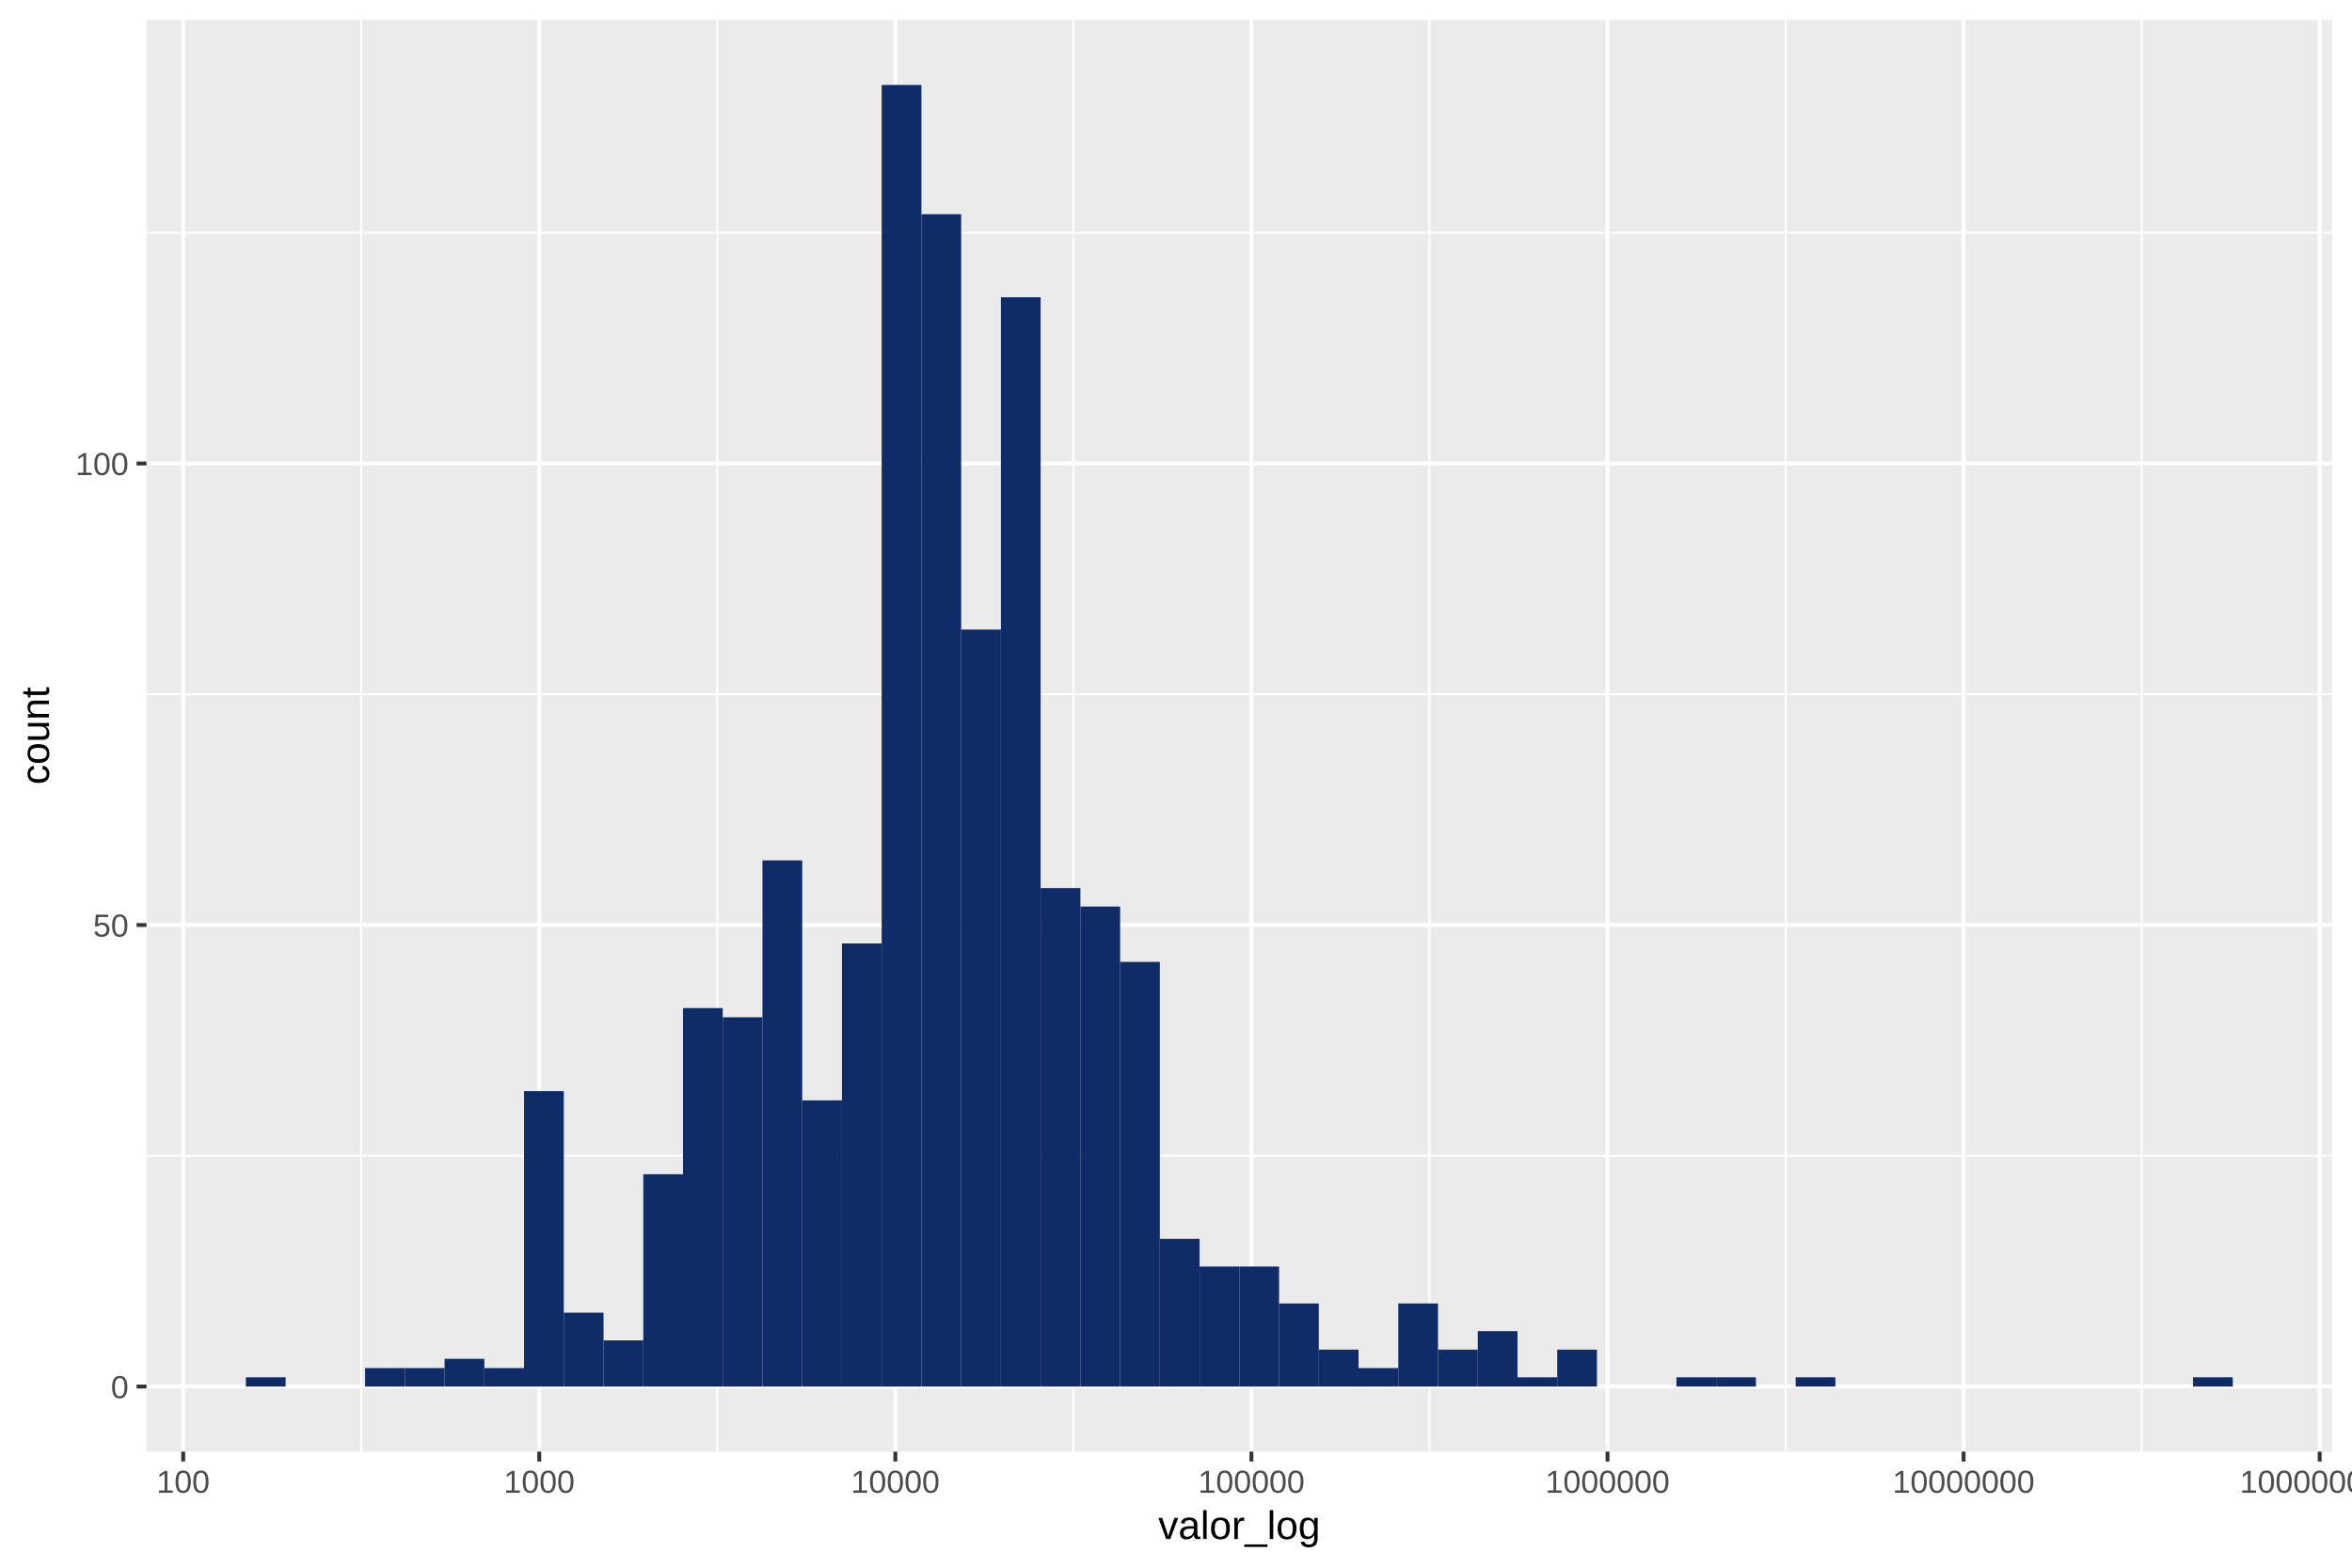
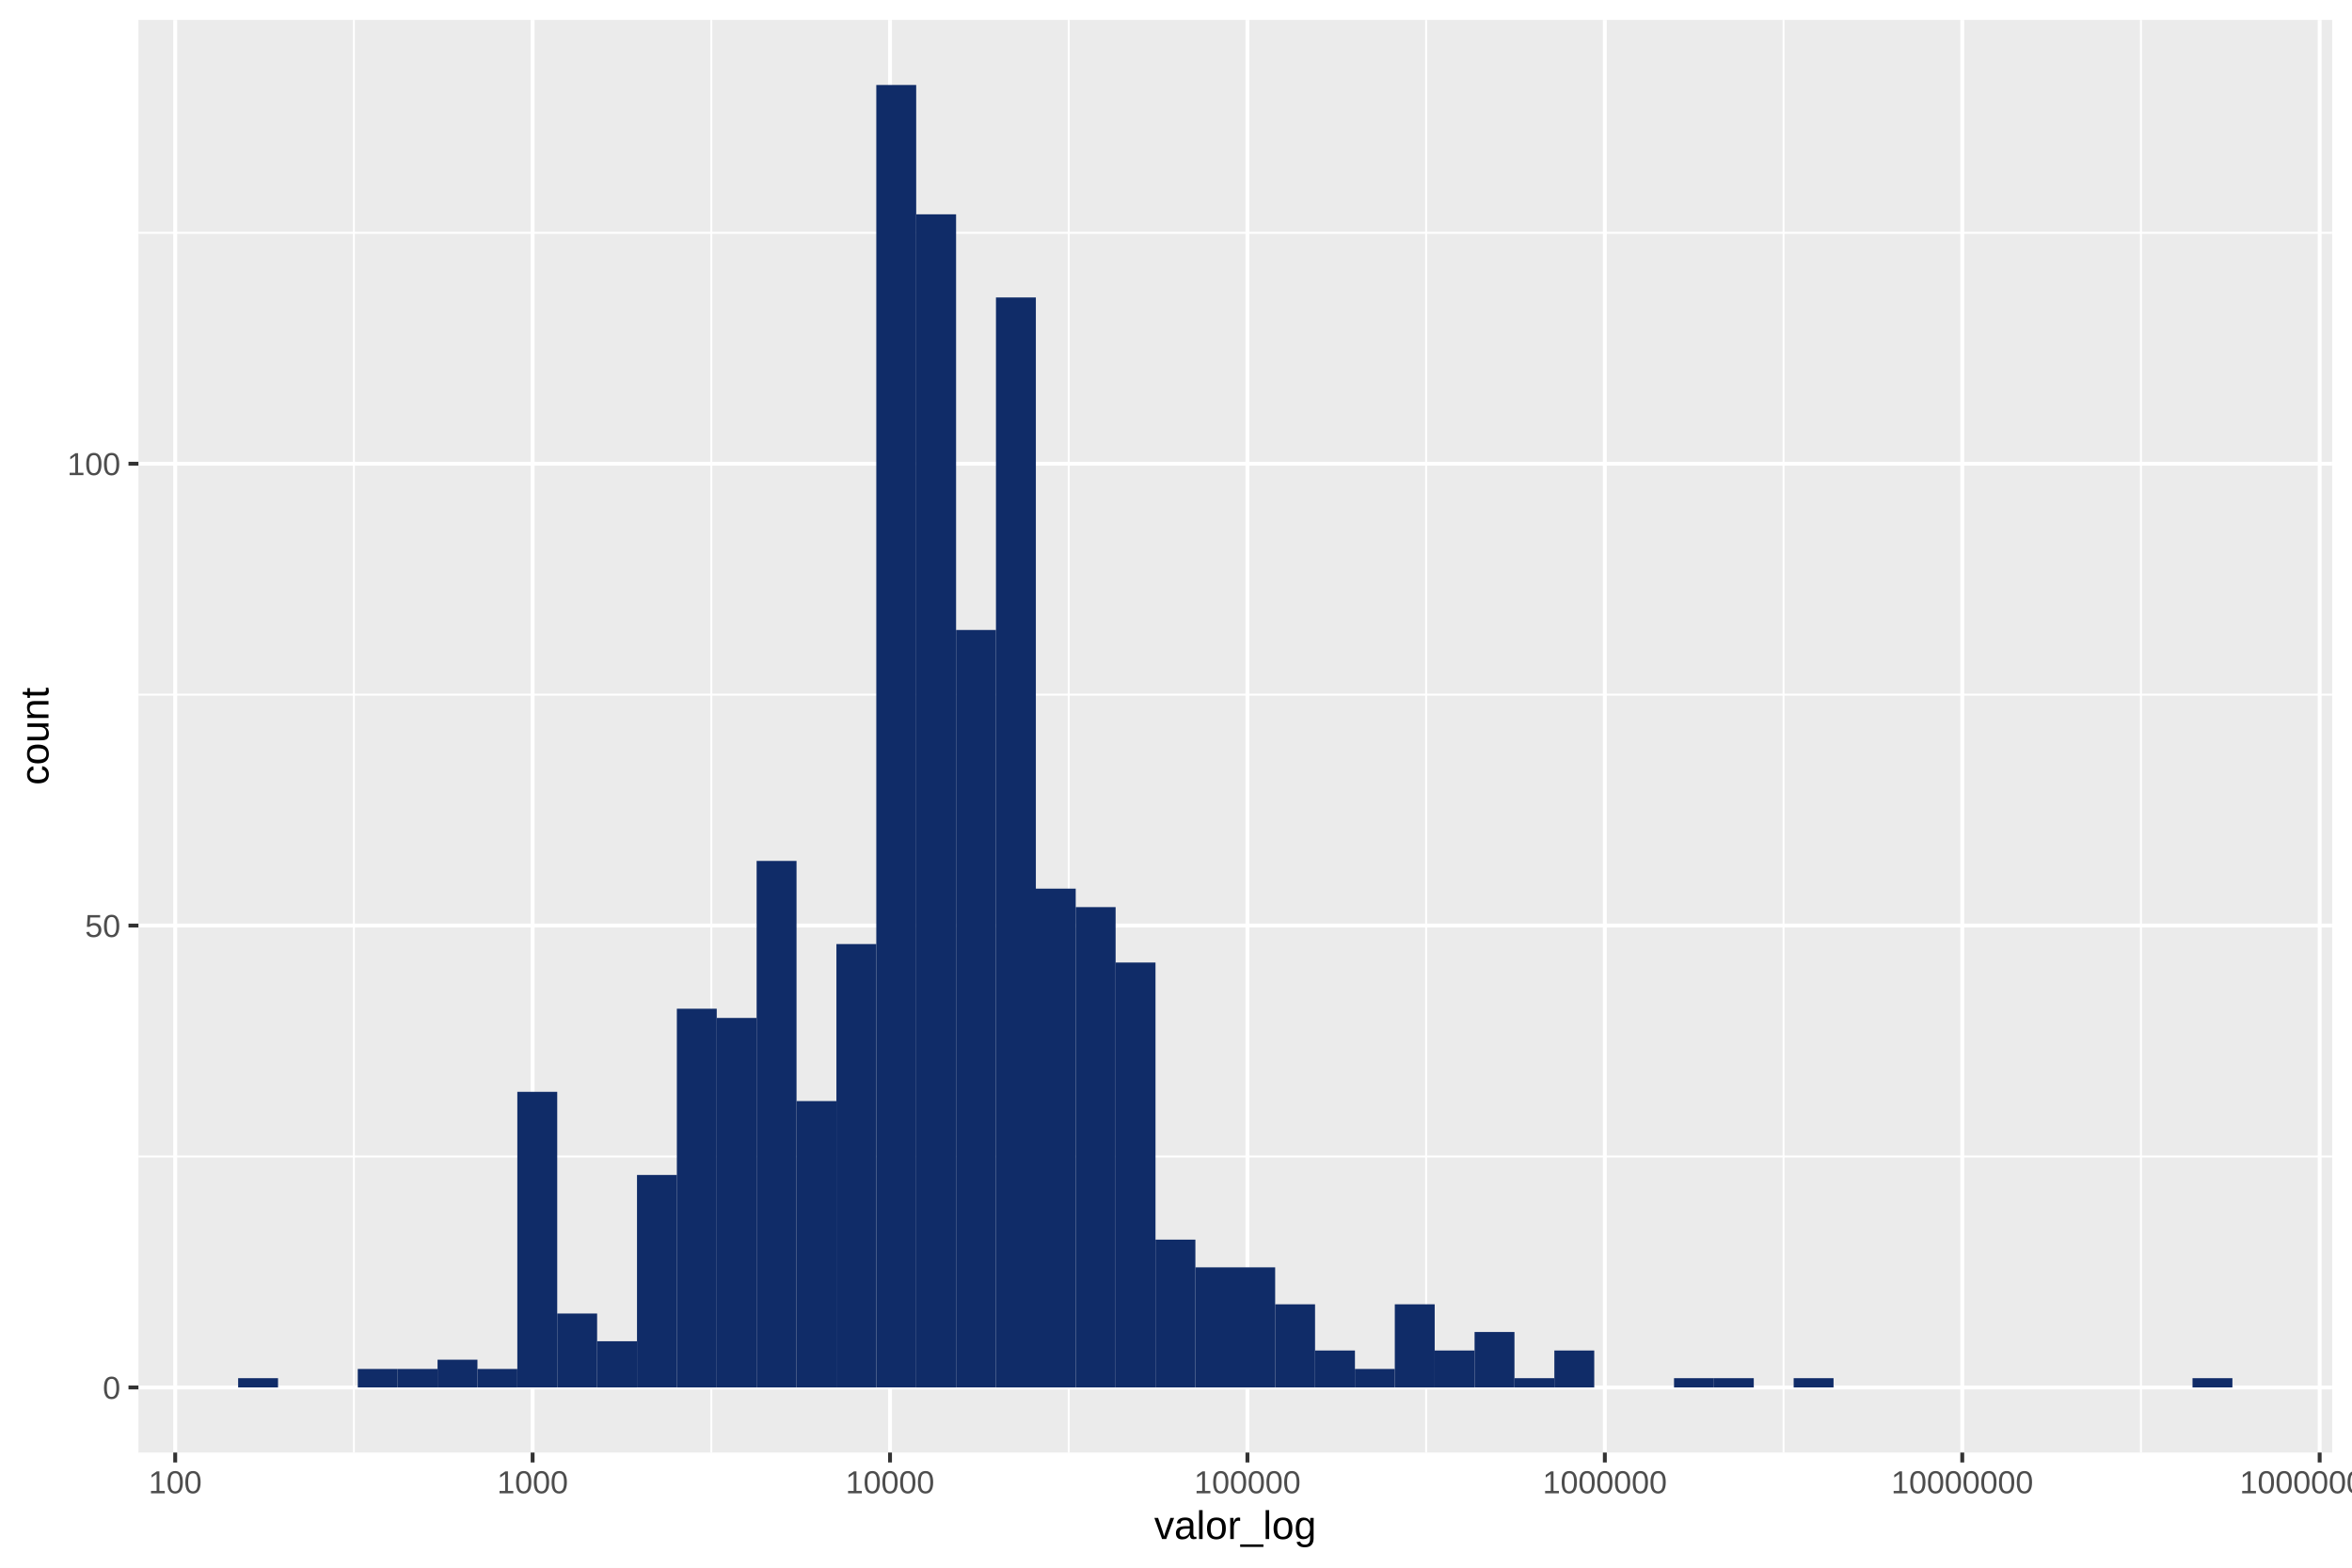
<svg xmlns="http://www.w3.org/2000/svg" class="svglite" width="648.00pt" height="432.00pt" viewBox="0 0 648.00 432.00">
  <defs>
    <style type="text/css">
    .svglite line, .svglite polyline, .svglite polygon, .svglite path, .svglite rect, .svglite circle {
      fill: none;
      stroke: #000000;
      stroke-linecap: round;
      stroke-linejoin: round;
      stroke-miterlimit: 10.00;
    }
    .svglite text {
      white-space: pre;
    }
  </style>
  </defs>
  <rect width="100%" height="100%" style="stroke: none; fill: #FFFFFF;" />
  <defs>
    <clipPath id="cpMC4wMHw2NDguMDB8MC4wMHw0MzIuMDA=">
      <rect x="0.00" y="0.00" width="648.00" height="432.00" />
    </clipPath>
  </defs>
  <g clip-path="url(#cpMC4wMHw2NDguMDB8MC4wMHw0MzIuMDA=)">
    <rect x="0.00" y="0.00" width="648.00" height="432.00" style="stroke-width: 1.07; stroke: #FFFFFF; fill: #FFFFFF;" />
  </g>
  <defs>
-     <clipPath id="cpNDAuMzd8NjQyLjUyfDUuNDh8NDAwLjAx">
-       <rect x="40.37" y="5.48" width="602.15" height="394.53" />
+     <clipPath id="cpMzguMTR8NjQyLjUyfDUuNDh8NDAwLjI3">
+       <rect x="38.14" y="5.48" width="604.39" height="394.79" />
    </clipPath>
  </defs>
-   <g clip-path="url(#cpNDAuMzd8NjQyLjUyfDUuNDh8NDAwLjAx)">
-     <rect x="40.37" y="5.48" width="602.15" height="394.53" style="stroke-width: 1.07; stroke: none; fill: #EBEBEB;" />
-     <polyline points="40.37,318.49 642.52,318.49 " style="stroke-width: 0.53; stroke: #FFFFFF; stroke-linecap: butt;" />
-     <polyline points="40.37,191.30 642.52,191.30 " style="stroke-width: 0.53; stroke: #FFFFFF; stroke-linecap: butt;" />
-     <polyline points="40.37,64.11 642.52,64.11 " style="stroke-width: 0.53; stroke: #FFFFFF; stroke-linecap: butt;" />
-     <polyline points="99.52,400.01 99.52,5.48 " style="stroke-width: 0.53; stroke: #FFFFFF; stroke-linecap: butt;" />
-     <polyline points="197.63,400.01 197.63,5.48 " style="stroke-width: 0.53; stroke: #FFFFFF; stroke-linecap: butt;" />
-     <polyline points="295.73,400.01 295.73,5.48 " style="stroke-width: 0.53; stroke: #FFFFFF; stroke-linecap: butt;" />
-     <polyline points="393.84,400.01 393.84,5.48 " style="stroke-width: 0.53; stroke: #FFFFFF; stroke-linecap: butt;" />
-     <polyline points="491.94,400.01 491.94,5.48 " style="stroke-width: 0.53; stroke: #FFFFFF; stroke-linecap: butt;" />
-     <polyline points="590.05,400.01 590.05,5.48 " style="stroke-width: 0.53; stroke: #FFFFFF; stroke-linecap: butt;" />
-     <polyline points="40.37,382.08 642.52,382.08 " style="stroke-width: 1.07; stroke: #FFFFFF; stroke-linecap: butt;" />
-     <polyline points="40.37,254.89 642.52,254.89 " style="stroke-width: 1.07; stroke: #FFFFFF; stroke-linecap: butt;" />
-     <polyline points="40.37,127.71 642.52,127.71 " style="stroke-width: 1.07; stroke: #FFFFFF; stroke-linecap: butt;" />
-     <polyline points="50.47,400.01 50.47,5.48 " style="stroke-width: 1.07; stroke: #FFFFFF; stroke-linecap: butt;" />
-     <polyline points="148.57,400.01 148.57,5.48 " style="stroke-width: 1.07; stroke: #FFFFFF; stroke-linecap: butt;" />
-     <polyline points="246.68,400.01 246.68,5.48 " style="stroke-width: 1.07; stroke: #FFFFFF; stroke-linecap: butt;" />
-     <polyline points="344.78,400.01 344.78,5.48 " style="stroke-width: 1.07; stroke: #FFFFFF; stroke-linecap: butt;" />
-     <polyline points="442.89,400.01 442.89,5.48 " style="stroke-width: 1.07; stroke: #FFFFFF; stroke-linecap: butt;" />
-     <polyline points="540.99,400.01 540.99,5.48 " style="stroke-width: 1.07; stroke: #FFFFFF; stroke-linecap: butt;" />
-     <polyline points="639.10,400.01 639.10,5.48 " style="stroke-width: 1.07; stroke: #FFFFFF; stroke-linecap: butt;" />
-     <rect x="67.74" y="379.54" width="10.95" height="2.54" style="stroke-width: 1.07; stroke: none; stroke-linecap: square; stroke-linejoin: miter; fill: #102C68;" />
-     <rect x="78.69" y="382.08" width="10.95" height="0.00" style="stroke-width: 1.07; stroke: none; stroke-linecap: square; stroke-linejoin: miter; fill: #102C68;" />
-     <rect x="89.64" y="382.08" width="10.95" height="0.00" style="stroke-width: 1.07; stroke: none; stroke-linecap: square; stroke-linejoin: miter; fill: #102C68;" />
-     <rect x="100.59" y="376.99" width="10.95" height="5.09" style="stroke-width: 1.07; stroke: none; stroke-linecap: square; stroke-linejoin: miter; fill: #102C68;" />
-     <rect x="111.54" y="376.99" width="10.95" height="5.09" style="stroke-width: 1.07; stroke: none; stroke-linecap: square; stroke-linejoin: miter; fill: #102C68;" />
-     <rect x="122.49" y="374.45" width="10.95" height="7.63" style="stroke-width: 1.07; stroke: none; stroke-linecap: square; stroke-linejoin: miter; fill: #102C68;" />
-     <rect x="133.43" y="376.99" width="10.95" height="5.09" style="stroke-width: 1.07; stroke: none; stroke-linecap: square; stroke-linejoin: miter; fill: #102C68;" />
-     <rect x="144.38" y="300.68" width="10.95" height="81.40" style="stroke-width: 1.07; stroke: none; stroke-linecap: square; stroke-linejoin: miter; fill: #102C68;" />
-     <rect x="155.33" y="361.73" width="10.95" height="20.35" style="stroke-width: 1.07; stroke: none; stroke-linecap: square; stroke-linejoin: miter; fill: #102C68;" />
-     <rect x="166.28" y="369.36" width="10.95" height="12.72" style="stroke-width: 1.07; stroke: none; stroke-linecap: square; stroke-linejoin: miter; fill: #102C68;" />
-     <rect x="177.23" y="323.57" width="10.95" height="58.51" style="stroke-width: 1.07; stroke: none; stroke-linecap: square; stroke-linejoin: miter; fill: #102C68;" />
-     <rect x="188.17" y="277.79" width="10.95" height="104.29" style="stroke-width: 1.07; stroke: none; stroke-linecap: square; stroke-linejoin: miter; fill: #102C68;" />
-     <rect x="199.12" y="280.33" width="10.95" height="101.75" style="stroke-width: 1.07; stroke: none; stroke-linecap: square; stroke-linejoin: miter; fill: #102C68;" />
-     <rect x="210.07" y="237.09" width="10.95" height="144.99" style="stroke-width: 1.07; stroke: none; stroke-linecap: square; stroke-linejoin: miter; fill: #102C68;" />
-     <rect x="221.02" y="303.22" width="10.95" height="78.86" style="stroke-width: 1.07; stroke: none; stroke-linecap: square; stroke-linejoin: miter; fill: #102C68;" />
-     <rect x="231.97" y="259.98" width="10.95" height="122.10" style="stroke-width: 1.07; stroke: none; stroke-linecap: square; stroke-linejoin: miter; fill: #102C68;" />
-     <rect x="242.91" y="23.41" width="10.95" height="358.67" style="stroke-width: 1.07; stroke: none; stroke-linecap: square; stroke-linejoin: miter; fill: #102C68;" />
-     <rect x="253.86" y="59.03" width="10.95" height="323.05" style="stroke-width: 1.07; stroke: none; stroke-linecap: square; stroke-linejoin: miter; fill: #102C68;" />
-     <rect x="264.81" y="173.49" width="10.95" height="208.59" style="stroke-width: 1.07; stroke: none; stroke-linecap: square; stroke-linejoin: miter; fill: #102C68;" />
-     <rect x="275.76" y="81.92" width="10.95" height="300.16" style="stroke-width: 1.07; stroke: none; stroke-linecap: square; stroke-linejoin: miter; fill: #102C68;" />
-     <rect x="286.71" y="244.72" width="10.95" height="137.36" style="stroke-width: 1.07; stroke: none; stroke-linecap: square; stroke-linejoin: miter; fill: #102C68;" />
-     <rect x="297.66" y="249.81" width="10.95" height="132.27" style="stroke-width: 1.07; stroke: none; stroke-linecap: square; stroke-linejoin: miter; fill: #102C68;" />
-     <rect x="308.60" y="265.07" width="10.95" height="117.01" style="stroke-width: 1.07; stroke: none; stroke-linecap: square; stroke-linejoin: miter; fill: #102C68;" />
-     <rect x="319.55" y="341.38" width="10.95" height="40.70" style="stroke-width: 1.07; stroke: none; stroke-linecap: square; stroke-linejoin: miter; fill: #102C68;" />
-     <rect x="330.50" y="349.01" width="10.95" height="33.07" style="stroke-width: 1.07; stroke: none; stroke-linecap: square; stroke-linejoin: miter; fill: #102C68;" />
-     <rect x="341.45" y="349.01" width="10.95" height="33.07" style="stroke-width: 1.07; stroke: none; stroke-linecap: square; stroke-linejoin: miter; fill: #102C68;" />
-     <rect x="352.40" y="359.19" width="10.95" height="22.89" style="stroke-width: 1.07; stroke: none; stroke-linecap: square; stroke-linejoin: miter; fill: #102C68;" />
-     <rect x="363.34" y="371.91" width="10.95" height="10.17" style="stroke-width: 1.07; stroke: none; stroke-linecap: square; stroke-linejoin: miter; fill: #102C68;" />
-     <rect x="374.29" y="376.99" width="10.95" height="5.09" style="stroke-width: 1.07; stroke: none; stroke-linecap: square; stroke-linejoin: miter; fill: #102C68;" />
-     <rect x="385.24" y="359.19" width="10.95" height="22.89" style="stroke-width: 1.07; stroke: none; stroke-linecap: square; stroke-linejoin: miter; fill: #102C68;" />
-     <rect x="396.19" y="371.91" width="10.95" height="10.17" style="stroke-width: 1.07; stroke: none; stroke-linecap: square; stroke-linejoin: miter; fill: #102C68;" />
-     <rect x="407.14" y="366.82" width="10.95" height="15.26" style="stroke-width: 1.07; stroke: none; stroke-linecap: square; stroke-linejoin: miter; fill: #102C68;" />
-     <rect x="418.08" y="379.54" width="10.95" height="2.54" style="stroke-width: 1.07; stroke: none; stroke-linecap: square; stroke-linejoin: miter; fill: #102C68;" />
-     <rect x="429.03" y="371.91" width="10.95" height="10.17" style="stroke-width: 1.07; stroke: none; stroke-linecap: square; stroke-linejoin: miter; fill: #102C68;" />
-     <rect x="439.98" y="382.08" width="10.95" height="0.00" style="stroke-width: 1.07; stroke: none; stroke-linecap: square; stroke-linejoin: miter; fill: #102C68;" />
-     <rect x="450.93" y="382.08" width="10.95" height="0.00" style="stroke-width: 1.07; stroke: none; stroke-linecap: square; stroke-linejoin: miter; fill: #102C68;" />
-     <rect x="461.88" y="379.54" width="10.95" height="2.54" style="stroke-width: 1.07; stroke: none; stroke-linecap: square; stroke-linejoin: miter; fill: #102C68;" />
-     <rect x="472.82" y="379.54" width="10.95" height="2.54" style="stroke-width: 1.07; stroke: none; stroke-linecap: square; stroke-linejoin: miter; fill: #102C68;" />
-     <rect x="483.77" y="382.08" width="10.95" height="0.00" style="stroke-width: 1.07; stroke: none; stroke-linecap: square; stroke-linejoin: miter; fill: #102C68;" />
-     <rect x="494.72" y="379.54" width="10.95" height="2.54" style="stroke-width: 1.07; stroke: none; stroke-linecap: square; stroke-linejoin: miter; fill: #102C68;" />
-     <rect x="505.67" y="382.08" width="10.95" height="0.00" style="stroke-width: 1.07; stroke: none; stroke-linecap: square; stroke-linejoin: miter; fill: #102C68;" />
-     <rect x="516.62" y="382.08" width="10.95" height="0.00" style="stroke-width: 1.07; stroke: none; stroke-linecap: square; stroke-linejoin: miter; fill: #102C68;" />
-     <rect x="527.57" y="382.08" width="10.95" height="0.00" style="stroke-width: 1.07; stroke: none; stroke-linecap: square; stroke-linejoin: miter; fill: #102C68;" />
-     <rect x="538.51" y="382.08" width="10.95" height="0.00" style="stroke-width: 1.07; stroke: none; stroke-linecap: square; stroke-linejoin: miter; fill: #102C68;" />
-     <rect x="549.46" y="382.08" width="10.95" height="0.00" style="stroke-width: 1.07; stroke: none; stroke-linecap: square; stroke-linejoin: miter; fill: #102C68;" />
-     <rect x="560.41" y="382.08" width="10.95" height="0.00" style="stroke-width: 1.07; stroke: none; stroke-linecap: square; stroke-linejoin: miter; fill: #102C68;" />
-     <rect x="571.36" y="382.08" width="10.95" height="0.00" style="stroke-width: 1.07; stroke: none; stroke-linecap: square; stroke-linejoin: miter; fill: #102C68;" />
-     <rect x="582.31" y="382.08" width="10.95" height="0.00" style="stroke-width: 1.07; stroke: none; stroke-linecap: square; stroke-linejoin: miter; fill: #102C68;" />
-     <rect x="593.25" y="382.08" width="10.95" height="0.00" style="stroke-width: 1.07; stroke: none; stroke-linecap: square; stroke-linejoin: miter; fill: #102C68;" />
-     <rect x="604.20" y="379.54" width="10.95" height="2.54" style="stroke-width: 1.07; stroke: none; stroke-linecap: square; stroke-linejoin: miter; fill: #102C68;" />
+   <g clip-path="url(#cpMzguMTR8NjQyLjUyfDUuNDh8NDAwLjI3)">
+     <rect x="38.14" y="5.48" width="604.39" height="394.79" style="stroke-width: 1.07; stroke: none; fill: #EBEBEB;" />
+     <polyline points="38.14,318.69 642.52,318.69 " style="stroke-width: 0.53; stroke: #FFFFFF; stroke-linecap: butt;" />
+     <polyline points="38.14,191.42 642.52,191.42 " style="stroke-width: 0.53; stroke: #FFFFFF; stroke-linecap: butt;" />
+     <polyline points="38.14,64.15 642.52,64.15 " style="stroke-width: 0.53; stroke: #FFFFFF; stroke-linecap: butt;" />
+     <polyline points="97.50,400.27 97.50,5.48 " style="stroke-width: 0.53; stroke: #FFFFFF; stroke-linecap: butt;" />
+     <polyline points="195.97,400.27 195.97,5.48 " style="stroke-width: 0.53; stroke: #FFFFFF; stroke-linecap: butt;" />
+     <polyline points="294.44,400.27 294.44,5.48 " style="stroke-width: 0.53; stroke: #FFFFFF; stroke-linecap: butt;" />
+     <polyline points="392.91,400.27 392.91,5.48 " style="stroke-width: 0.53; stroke: #FFFFFF; stroke-linecap: butt;" />
+     <polyline points="491.38,400.27 491.38,5.48 " style="stroke-width: 0.53; stroke: #FFFFFF; stroke-linecap: butt;" />
+     <polyline points="589.85,400.27 589.85,5.48 " style="stroke-width: 0.53; stroke: #FFFFFF; stroke-linecap: butt;" />
+     <polyline points="38.14,382.33 642.52,382.33 " style="stroke-width: 1.07; stroke: #FFFFFF; stroke-linecap: butt;" />
+     <polyline points="38.14,255.06 642.52,255.06 " style="stroke-width: 1.07; stroke: #FFFFFF; stroke-linecap: butt;" />
+     <polyline points="38.14,127.79 642.52,127.79 " style="stroke-width: 1.07; stroke: #FFFFFF; stroke-linecap: butt;" />
+     <polyline points="48.27,400.27 48.27,5.48 " style="stroke-width: 1.07; stroke: #FFFFFF; stroke-linecap: butt;" />
+     <polyline points="146.74,400.27 146.74,5.48 " style="stroke-width: 1.07; stroke: #FFFFFF; stroke-linecap: butt;" />
+     <polyline points="245.21,400.27 245.21,5.48 " style="stroke-width: 1.07; stroke: #FFFFFF; stroke-linecap: butt;" />
+     <polyline points="343.68,400.27 343.68,5.48 " style="stroke-width: 1.07; stroke: #FFFFFF; stroke-linecap: butt;" />
+     <polyline points="442.15,400.27 442.15,5.48 " style="stroke-width: 1.07; stroke: #FFFFFF; stroke-linecap: butt;" />
+     <polyline points="540.62,400.27 540.62,5.48 " style="stroke-width: 1.07; stroke: #FFFFFF; stroke-linecap: butt;" />
+     <polyline points="639.09,400.27 639.09,5.48 " style="stroke-width: 1.07; stroke: #FFFFFF; stroke-linecap: butt;" />
+     <rect x="65.61" y="379.78" width="10.99" height="2.55" style="stroke-width: 1.07; stroke: none; stroke-linecap: square; stroke-linejoin: miter; fill: #102C68;" />
+     <rect x="76.60" y="382.33" width="10.99" height="0.00" style="stroke-width: 1.07; stroke: none; stroke-linecap: square; stroke-linejoin: miter; fill: #102C68;" />
+     <rect x="87.59" y="382.33" width="10.99" height="0.00" style="stroke-width: 1.07; stroke: none; stroke-linecap: square; stroke-linejoin: miter; fill: #102C68;" />
+     <rect x="98.57" y="377.24" width="10.99" height="5.09" style="stroke-width: 1.07; stroke: none; stroke-linecap: square; stroke-linejoin: miter; fill: #102C68;" />
+     <rect x="109.56" y="377.24" width="10.99" height="5.09" style="stroke-width: 1.07; stroke: none; stroke-linecap: square; stroke-linejoin: miter; fill: #102C68;" />
+     <rect x="120.55" y="374.69" width="10.99" height="7.64" style="stroke-width: 1.07; stroke: none; stroke-linecap: square; stroke-linejoin: miter; fill: #102C68;" />
+     <rect x="131.54" y="377.24" width="10.99" height="5.09" style="stroke-width: 1.07; stroke: none; stroke-linecap: square; stroke-linejoin: miter; fill: #102C68;" />
+     <rect x="142.53" y="300.87" width="10.99" height="81.45" style="stroke-width: 1.07; stroke: none; stroke-linecap: square; stroke-linejoin: miter; fill: #102C68;" />
+     <rect x="153.52" y="361.96" width="10.99" height="20.36" style="stroke-width: 1.07; stroke: none; stroke-linecap: square; stroke-linejoin: miter; fill: #102C68;" />
+     <rect x="164.51" y="369.60" width="10.99" height="12.73" style="stroke-width: 1.07; stroke: none; stroke-linecap: square; stroke-linejoin: miter; fill: #102C68;" />
+     <rect x="175.50" y="323.78" width="10.99" height="58.54" style="stroke-width: 1.07; stroke: none; stroke-linecap: square; stroke-linejoin: miter; fill: #102C68;" />
+     <rect x="186.48" y="277.97" width="10.99" height="104.36" style="stroke-width: 1.07; stroke: none; stroke-linecap: square; stroke-linejoin: miter; fill: #102C68;" />
+     <rect x="197.47" y="280.51" width="10.99" height="101.82" style="stroke-width: 1.07; stroke: none; stroke-linecap: square; stroke-linejoin: miter; fill: #102C68;" />
+     <rect x="208.46" y="237.24" width="10.99" height="145.09" style="stroke-width: 1.07; stroke: none; stroke-linecap: square; stroke-linejoin: miter; fill: #102C68;" />
+     <rect x="219.45" y="303.42" width="10.99" height="78.91" style="stroke-width: 1.07; stroke: none; stroke-linecap: square; stroke-linejoin: miter; fill: #102C68;" />
+     <rect x="230.44" y="260.15" width="10.99" height="122.18" style="stroke-width: 1.07; stroke: none; stroke-linecap: square; stroke-linejoin: miter; fill: #102C68;" />
+     <rect x="241.43" y="23.42" width="10.99" height="358.90" style="stroke-width: 1.07; stroke: none; stroke-linecap: square; stroke-linejoin: miter; fill: #102C68;" />
+     <rect x="252.42" y="59.06" width="10.99" height="323.27" style="stroke-width: 1.07; stroke: none; stroke-linecap: square; stroke-linejoin: miter; fill: #102C68;" />
+     <rect x="263.41" y="173.60" width="10.99" height="208.72" style="stroke-width: 1.07; stroke: none; stroke-linecap: square; stroke-linejoin: miter; fill: #102C68;" />
+     <rect x="274.40" y="81.97" width="10.99" height="300.36" style="stroke-width: 1.07; stroke: none; stroke-linecap: square; stroke-linejoin: miter; fill: #102C68;" />
+     <rect x="285.38" y="244.88" width="10.99" height="137.45" style="stroke-width: 1.07; stroke: none; stroke-linecap: square; stroke-linejoin: miter; fill: #102C68;" />
+     <rect x="296.37" y="249.97" width="10.99" height="132.36" style="stroke-width: 1.07; stroke: none; stroke-linecap: square; stroke-linejoin: miter; fill: #102C68;" />
+     <rect x="307.36" y="265.24" width="10.99" height="117.09" style="stroke-width: 1.07; stroke: none; stroke-linecap: square; stroke-linejoin: miter; fill: #102C68;" />
+     <rect x="318.35" y="341.60" width="10.99" height="40.73" style="stroke-width: 1.07; stroke: none; stroke-linecap: square; stroke-linejoin: miter; fill: #102C68;" />
+     <rect x="329.34" y="349.24" width="10.99" height="33.09" style="stroke-width: 1.07; stroke: none; stroke-linecap: square; stroke-linejoin: miter; fill: #102C68;" />
+     <rect x="340.33" y="349.24" width="10.99" height="33.09" style="stroke-width: 1.07; stroke: none; stroke-linecap: square; stroke-linejoin: miter; fill: #102C68;" />
+     <rect x="351.32" y="359.42" width="10.99" height="22.91" style="stroke-width: 1.07; stroke: none; stroke-linecap: square; stroke-linejoin: miter; fill: #102C68;" />
+     <rect x="362.31" y="372.15" width="10.99" height="10.18" style="stroke-width: 1.07; stroke: none; stroke-linecap: square; stroke-linejoin: miter; fill: #102C68;" />
+     <rect x="373.29" y="377.24" width="10.99" height="5.09" style="stroke-width: 1.07; stroke: none; stroke-linecap: square; stroke-linejoin: miter; fill: #102C68;" />
+     <rect x="384.28" y="359.42" width="10.99" height="22.91" style="stroke-width: 1.07; stroke: none; stroke-linecap: square; stroke-linejoin: miter; fill: #102C68;" />
+     <rect x="395.27" y="372.15" width="10.99" height="10.18" style="stroke-width: 1.07; stroke: none; stroke-linecap: square; stroke-linejoin: miter; fill: #102C68;" />
+     <rect x="406.26" y="367.05" width="10.99" height="15.27" style="stroke-width: 1.07; stroke: none; stroke-linecap: square; stroke-linejoin: miter; fill: #102C68;" />
+     <rect x="417.25" y="379.78" width="10.99" height="2.55" style="stroke-width: 1.07; stroke: none; stroke-linecap: square; stroke-linejoin: miter; fill: #102C68;" />
+     <rect x="428.24" y="372.15" width="10.99" height="10.18" style="stroke-width: 1.07; stroke: none; stroke-linecap: square; stroke-linejoin: miter; fill: #102C68;" />
+     <rect x="439.23" y="382.33" width="10.99" height="0.00" style="stroke-width: 1.07; stroke: none; stroke-linecap: square; stroke-linejoin: miter; fill: #102C68;" />
+     <rect x="450.22" y="382.33" width="10.99" height="0.00" style="stroke-width: 1.07; stroke: none; stroke-linecap: square; stroke-linejoin: miter; fill: #102C68;" />
+     <rect x="461.21" y="379.78" width="10.99" height="2.55" style="stroke-width: 1.07; stroke: none; stroke-linecap: square; stroke-linejoin: miter; fill: #102C68;" />
+     <rect x="472.19" y="379.78" width="10.99" height="2.55" style="stroke-width: 1.07; stroke: none; stroke-linecap: square; stroke-linejoin: miter; fill: #102C68;" />
+     <rect x="483.18" y="382.33" width="10.99" height="0.00" style="stroke-width: 1.07; stroke: none; stroke-linecap: square; stroke-linejoin: miter; fill: #102C68;" />
+     <rect x="494.17" y="379.78" width="10.99" height="2.55" style="stroke-width: 1.07; stroke: none; stroke-linecap: square; stroke-linejoin: miter; fill: #102C68;" />
+     <rect x="505.16" y="382.33" width="10.99" height="0.00" style="stroke-width: 1.07; stroke: none; stroke-linecap: square; stroke-linejoin: miter; fill: #102C68;" />
+     <rect x="516.15" y="382.33" width="10.99" height="0.00" style="stroke-width: 1.07; stroke: none; stroke-linecap: square; stroke-linejoin: miter; fill: #102C68;" />
+     <rect x="527.14" y="382.33" width="10.99" height="0.00" style="stroke-width: 1.07; stroke: none; stroke-linecap: square; stroke-linejoin: miter; fill: #102C68;" />
+     <rect x="538.13" y="382.33" width="10.99" height="0.00" style="stroke-width: 1.07; stroke: none; stroke-linecap: square; stroke-linejoin: miter; fill: #102C68;" />
+     <rect x="549.12" y="382.33" width="10.99" height="0.00" style="stroke-width: 1.07; stroke: none; stroke-linecap: square; stroke-linejoin: miter; fill: #102C68;" />
+     <rect x="560.10" y="382.33" width="10.99" height="0.00" style="stroke-width: 1.07; stroke: none; stroke-linecap: square; stroke-linejoin: miter; fill: #102C68;" />
+     <rect x="571.09" y="382.33" width="10.99" height="0.00" style="stroke-width: 1.07; stroke: none; stroke-linecap: square; stroke-linejoin: miter; fill: #102C68;" />
+     <rect x="582.08" y="382.33" width="10.99" height="0.00" style="stroke-width: 1.07; stroke: none; stroke-linecap: square; stroke-linejoin: miter; fill: #102C68;" />
+     <rect x="593.07" y="382.33" width="10.99" height="0.00" style="stroke-width: 1.07; stroke: none; stroke-linecap: square; stroke-linejoin: miter; fill: #102C68;" />
+     <rect x="604.06" y="379.78" width="10.99" height="2.55" style="stroke-width: 1.07; stroke: none; stroke-linecap: square; stroke-linejoin: miter; fill: #102C68;" />
  </g>
  <g clip-path="url(#cpMC4wMHw2NDguMDB8MC4wMHw0MzIuMDA=)">
-     <text x="35.44" y="385.29" text-anchor="end" style="font-size: 8.80px;fill: #4D4D4D; font-family: &quot;Liberation Sans&quot;;" textLength="5.59px" lengthAdjust="spacingAndGlyphs">0</text>
-     <text x="35.44" y="258.10" text-anchor="end" style="font-size: 8.80px;fill: #4D4D4D; font-family: &quot;Liberation Sans&quot;;" textLength="11.19px" lengthAdjust="spacingAndGlyphs">50</text>
-     <text x="35.44" y="130.91" text-anchor="end" style="font-size: 8.80px;fill: #4D4D4D; font-family: &quot;Liberation Sans&quot;;" textLength="16.78px" lengthAdjust="spacingAndGlyphs">100</text>
-     <polyline points="37.63,382.08 40.37,382.08 " style="stroke-width: 1.07; stroke: #333333; stroke-linecap: butt;" />
-     <polyline points="37.63,254.89 40.37,254.89 " style="stroke-width: 1.07; stroke: #333333; stroke-linecap: butt;" />
-     <polyline points="37.63,127.71 40.37,127.71 " style="stroke-width: 1.07; stroke: #333333; stroke-linecap: butt;" />
-     <polyline points="50.47,402.75 50.47,400.01 " style="stroke-width: 1.07; stroke: #333333; stroke-linecap: butt;" />
-     <polyline points="148.57,402.75 148.57,400.01 " style="stroke-width: 1.07; stroke: #333333; stroke-linecap: butt;" />
-     <polyline points="246.68,402.75 246.68,400.01 " style="stroke-width: 1.07; stroke: #333333; stroke-linecap: butt;" />
-     <polyline points="344.78,402.75 344.78,400.01 " style="stroke-width: 1.07; stroke: #333333; stroke-linecap: butt;" />
-     <polyline points="442.89,402.75 442.89,400.01 " style="stroke-width: 1.07; stroke: #333333; stroke-linecap: butt;" />
-     <polyline points="540.99,402.75 540.99,400.01 " style="stroke-width: 1.07; stroke: #333333; stroke-linecap: butt;" />
-     <polyline points="639.10,402.75 639.10,400.01 " style="stroke-width: 1.07; stroke: #333333; stroke-linecap: butt;" />
-     <text x="50.47" y="411.36" text-anchor="middle" style="font-size: 8.80px;fill: #4D4D4D; font-family: &quot;Liberation Sans&quot;;" textLength="16.78px" lengthAdjust="spacingAndGlyphs">100</text>
-     <text x="148.57" y="411.36" text-anchor="middle" style="font-size: 8.80px;fill: #4D4D4D; font-family: &quot;Liberation Sans&quot;;" textLength="22.38px" lengthAdjust="spacingAndGlyphs">1000</text>
-     <text x="246.68" y="411.36" text-anchor="middle" style="font-size: 8.80px;fill: #4D4D4D; font-family: &quot;Liberation Sans&quot;;" textLength="27.97px" lengthAdjust="spacingAndGlyphs">10000</text>
-     <text x="344.78" y="411.36" text-anchor="middle" style="font-size: 8.80px;fill: #4D4D4D; font-family: &quot;Liberation Sans&quot;;" textLength="33.57px" lengthAdjust="spacingAndGlyphs">100000</text>
-     <text x="442.89" y="411.36" text-anchor="middle" style="font-size: 8.80px;fill: #4D4D4D; font-family: &quot;Liberation Sans&quot;;" textLength="39.16px" lengthAdjust="spacingAndGlyphs">1000000</text>
-     <text x="540.99" y="411.36" text-anchor="middle" style="font-size: 8.80px;fill: #4D4D4D; font-family: &quot;Liberation Sans&quot;;" textLength="44.76px" lengthAdjust="spacingAndGlyphs">10000000</text>
-     <text x="639.10" y="411.36" text-anchor="middle" style="font-size: 8.80px;fill: #4D4D4D; font-family: &quot;Liberation Sans&quot;;" textLength="50.35px" lengthAdjust="spacingAndGlyphs">100000000</text>
-     <text x="341.45" y="424.10" text-anchor="middle" style="font-size: 11.00px; font-family: &quot;Liberation Sans&quot;;" textLength="49.84px" lengthAdjust="spacingAndGlyphs">valor_log</text>
-     <text transform="translate(13.50,202.75) rotate(-90)" text-anchor="middle" style="font-size: 11.00px; font-family: &quot;Liberation Sans&quot;;" textLength="31.03px" lengthAdjust="spacingAndGlyphs">count</text>
+     <text x="33.20" y="385.48" text-anchor="end" style="font-size: 8.80px;fill: #4D4D4D; font-family: &quot;Arial&quot;;" textLength="4.90px" lengthAdjust="spacingAndGlyphs">0</text>
+     <text x="33.20" y="258.21" text-anchor="end" style="font-size: 8.80px;fill: #4D4D4D; font-family: &quot;Arial&quot;;" textLength="9.79px" lengthAdjust="spacingAndGlyphs">50</text>
+     <text x="33.20" y="130.94" text-anchor="end" style="font-size: 8.80px;fill: #4D4D4D; font-family: &quot;Arial&quot;;" textLength="14.69px" lengthAdjust="spacingAndGlyphs">100</text>
+     <polyline points="35.40,382.33 38.14,382.33 " style="stroke-width: 1.07; stroke: #333333; stroke-linecap: butt;" />
+     <polyline points="35.40,255.06 38.14,255.06 " style="stroke-width: 1.07; stroke: #333333; stroke-linecap: butt;" />
+     <polyline points="35.40,127.79 38.14,127.79 " style="stroke-width: 1.07; stroke: #333333; stroke-linecap: butt;" />
+     <polyline points="48.27,403.01 48.27,400.27 " style="stroke-width: 1.07; stroke: #333333; stroke-linecap: butt;" />
+     <polyline points="146.74,403.01 146.74,400.27 " style="stroke-width: 1.07; stroke: #333333; stroke-linecap: butt;" />
+     <polyline points="245.21,403.01 245.21,400.27 " style="stroke-width: 1.07; stroke: #333333; stroke-linecap: butt;" />
+     <polyline points="343.68,403.01 343.68,400.27 " style="stroke-width: 1.07; stroke: #333333; stroke-linecap: butt;" />
+     <polyline points="442.15,403.01 442.15,400.27 " style="stroke-width: 1.07; stroke: #333333; stroke-linecap: butt;" />
+     <polyline points="540.62,403.01 540.62,400.27 " style="stroke-width: 1.07; stroke: #333333; stroke-linecap: butt;" />
+     <polyline points="639.09,403.01 639.09,400.27 " style="stroke-width: 1.07; stroke: #333333; stroke-linecap: butt;" />
+     <text x="48.27" y="411.50" text-anchor="middle" style="font-size: 8.80px;fill: #4D4D4D; font-family: &quot;Arial&quot;;" textLength="14.69px" lengthAdjust="spacingAndGlyphs">100</text>
+     <text x="146.74" y="411.50" text-anchor="middle" style="font-size: 8.80px;fill: #4D4D4D; font-family: &quot;Arial&quot;;" textLength="19.58px" lengthAdjust="spacingAndGlyphs">1000</text>
+     <text x="245.21" y="411.50" text-anchor="middle" style="font-size: 8.80px;fill: #4D4D4D; font-family: &quot;Arial&quot;;" textLength="24.48px" lengthAdjust="spacingAndGlyphs">10000</text>
+     <text x="343.68" y="411.50" text-anchor="middle" style="font-size: 8.80px;fill: #4D4D4D; font-family: &quot;Arial&quot;;" textLength="29.38px" lengthAdjust="spacingAndGlyphs">100000</text>
+     <text x="442.15" y="411.50" text-anchor="middle" style="font-size: 8.80px;fill: #4D4D4D; font-family: &quot;Arial&quot;;" textLength="34.27px" lengthAdjust="spacingAndGlyphs">1000000</text>
+     <text x="540.62" y="411.50" text-anchor="middle" style="font-size: 8.80px;fill: #4D4D4D; font-family: &quot;Arial&quot;;" textLength="39.17px" lengthAdjust="spacingAndGlyphs">10000000</text>
+     <text x="639.09" y="411.50" text-anchor="middle" style="font-size: 8.80px;fill: #4D4D4D; font-family: &quot;Arial&quot;;" textLength="44.06px" lengthAdjust="spacingAndGlyphs">100000000</text>
+     <text x="340.33" y="424.10" text-anchor="middle" style="font-size: 11.00px; font-family: &quot;Arial&quot;;" textLength="44.65px" lengthAdjust="spacingAndGlyphs">valor_log</text>
+     <text transform="translate(13.36,202.88) rotate(-90)" text-anchor="middle" style="font-size: 11.00px; font-family: &quot;Arial&quot;;" textLength="26.92px" lengthAdjust="spacingAndGlyphs">count</text>
  </g>
</svg>
